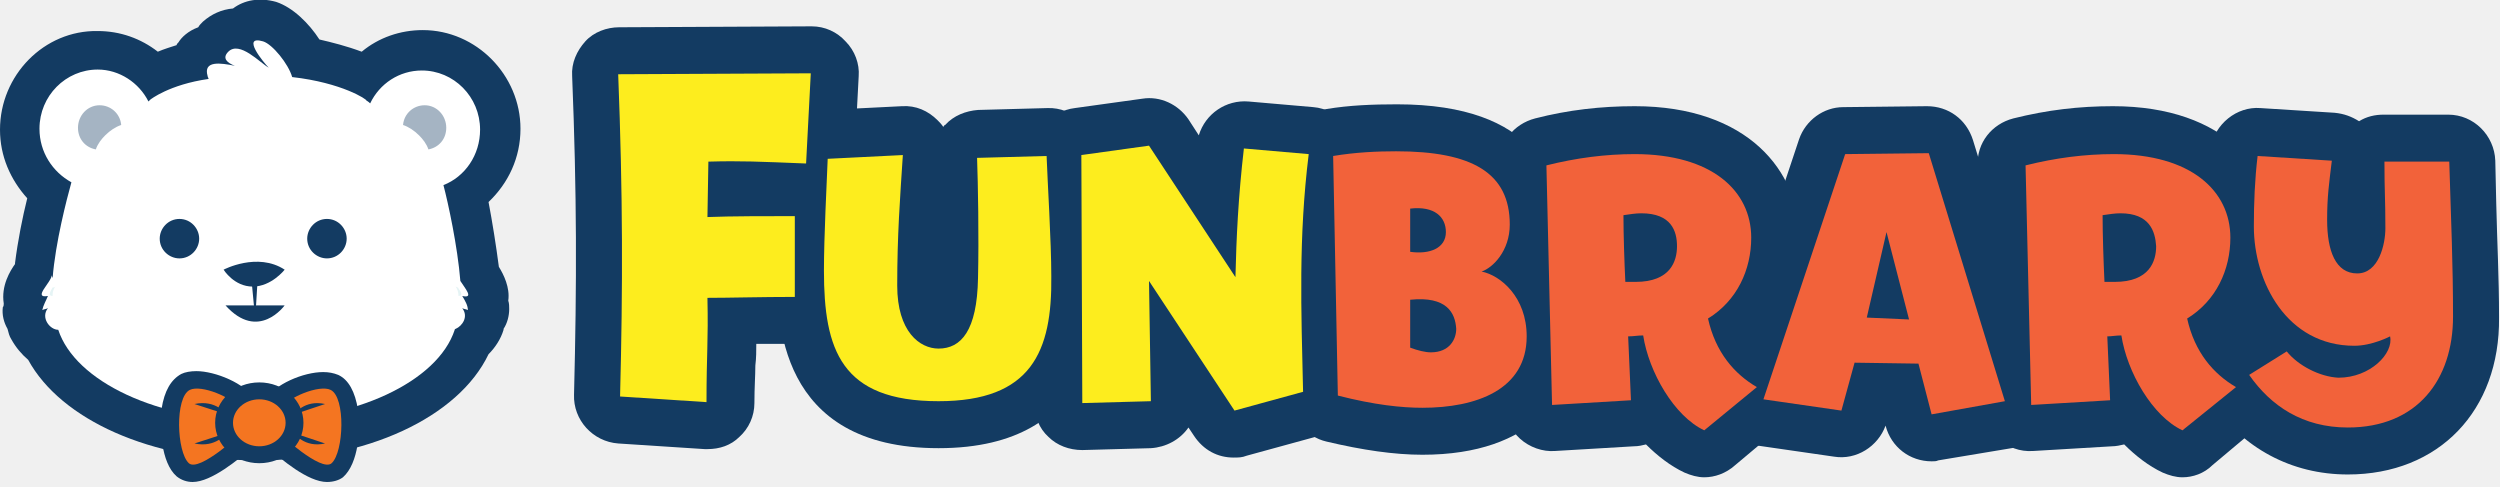
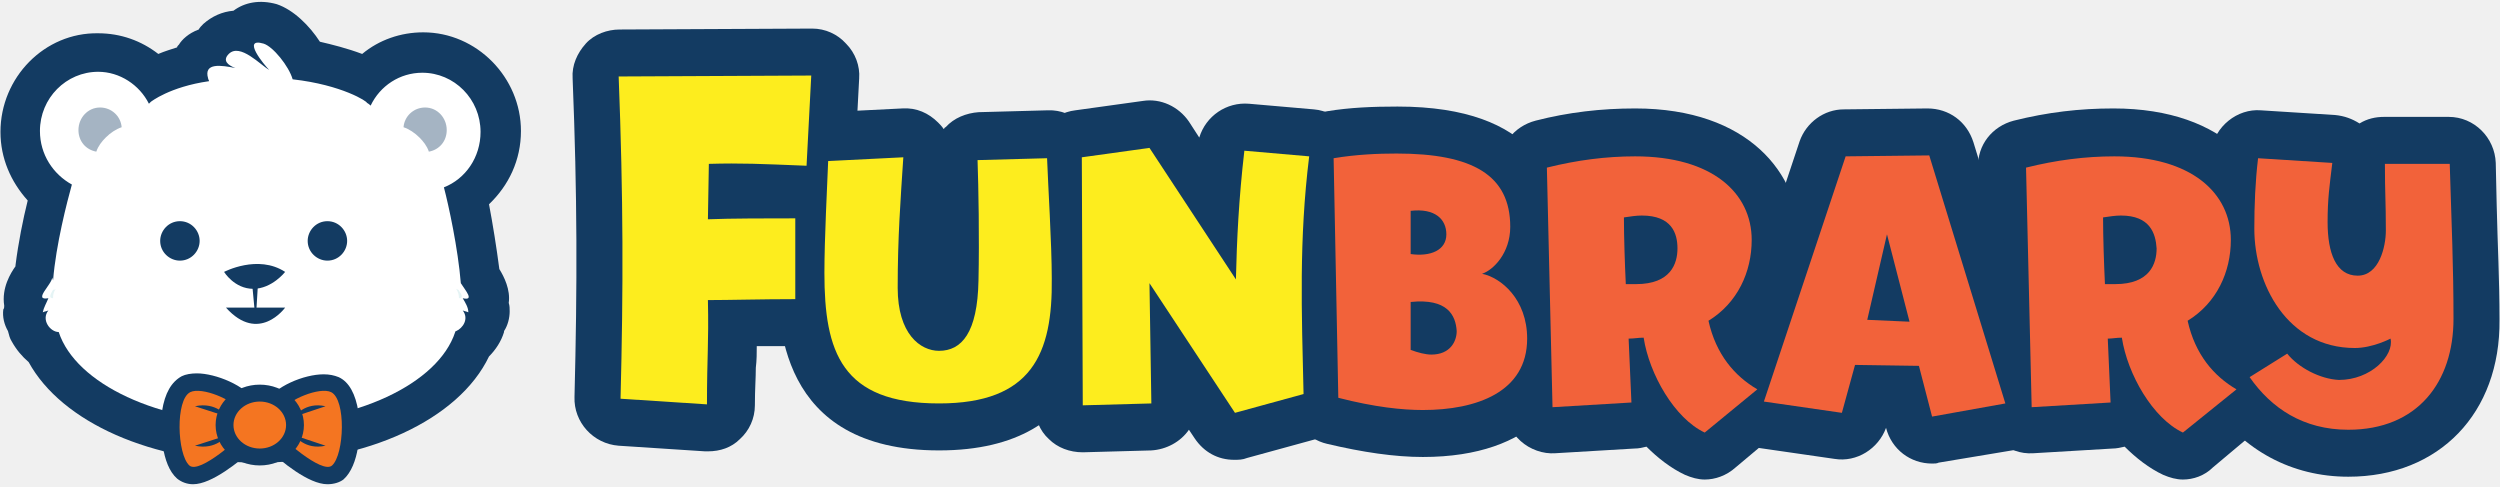
- <svg xmlns="http://www.w3.org/2000/svg" version="1.1" id="Layer_1" x="0px" y="0px" width="612px" height="119px" viewBox="0 336.5 612 119" enable-background="new 0 336.5 612 119" xml:space="preserve">
+ <svg xmlns="http://www.w3.org/2000/svg" version="1.1" id="Layer_1" x="0px" y="0px" width="612px" height="119px" viewBox="0 0 612 119" enable-background="new 0 0 612 119" xml:space="preserve">
  <g>
    <g>
      <g>
-         <path fill="#133B62" d="M173.182,446.442c-0.23,0-0.46,0-0.69,0l-21.159-1.38c-6.209-0.46-11.04-5.75-10.81-11.959     c0.69-27.369,0.69-49.218-0.46-77.966c-0.23-3.22,1.15-6.21,3.22-8.51c2.07-2.3,5.29-3.45,8.279-3.45l47.148-0.23l0,0     c3.22,0,6.209,1.38,8.279,3.68c2.3,2.3,3.45,5.52,3.22,8.51l-1.15,21.849c-0.23,2.99-1.61,5.75-3.68,7.82     c0.69,1.38,0.92,2.99,0.92,4.6v19.779c0,6.439-5.29,11.499-11.5,11.499c-3.45,0-6.669,0-9.659,0c0,1.61,0,3.45-0.23,5.29     c0,2.529-0.23,5.29-0.23,9.199c0,3.22-1.38,6.21-3.68,8.28C178.931,445.522,176.171,446.442,173.182,446.442z M163.982,396.305     c0,2.07,0,4.141,0,6.439c0.92-1.379,2.07-2.299,3.45-3.219c-0.69-0.461-1.38-0.92-2.07-1.61     C164.902,397.455,164.442,396.995,163.982,396.305z M163.522,366.406c0,1.15,0,2.53,0,3.68c0.92-1.38,2.07-2.76,3.45-3.68     H163.522z" />
-         <path fill="#133B62" d="M229.759,446.213c-39.558,0-39.558-31.738-39.558-43.698c0-5.749,0.46-13.569,0.69-20.009     c0.23-3.22,0.23-5.98,0.46-7.82c0.23-5.979,4.83-10.81,11.04-11.27l18.399-0.92c3.45-0.23,6.44,1.15,8.74,3.45     c0.46,0.46,0.92,0.92,1.38,1.61c0.23-0.23,0.23-0.46,0.46-0.46c2.07-2.3,5.06-3.45,8.05-3.68l17.019-0.46     c6.209-0.23,11.5,4.83,11.729,11.04l0.23,5.06c0.46,7.59,0.92,18.169,0.92,25.069     C269.087,414.475,269.087,446.213,229.759,446.213z" />
-         <path fill="#133B62" d="M301.976,448.513c-3.91,0-7.36-1.84-9.66-5.29l-1.38-2.07c-2.07,2.99-5.52,4.83-9.199,5.061l-16.789,0.46     c-3.22,0-6.21-1.15-8.28-3.22c-2.3-2.07-3.45-5.061-3.45-8.28l-0.23-60.717c0-5.75,4.37-10.81,10.119-11.5l16.56-2.3     c4.37-0.69,8.739,1.38,11.269,5.06l2.53,3.91c1.61-5.29,6.67-8.74,12.189-8.28l15.869,1.38c2.989,0.23,5.979,1.84,7.819,4.14     c2.07,2.3,2.99,5.52,2.53,8.74c-2.07,17.939-1.84,33.808-1.38,51.977v4.37c0.229,5.29-3.45,10.119-8.51,11.5l-16.789,4.6     C304.045,448.513,303.125,448.513,301.976,448.513z M301.976,415.854l5.06,7.82l0,0c0-2.99-0.23-5.75-0.23-8.74     c-0.46,0.23-1.149,0.461-1.609,0.69C304.275,415.854,303.125,415.854,301.976,415.854z M275.986,385.496v9.199     c0.46-0.23,1.15-0.46,1.84-0.69c1.15-0.46,2.3-0.46,3.45-0.46L275.986,385.496z" />
-         <path fill="#133B62" d="M348.203,447.822c-6.899,0-14.72-1.149-23.459-3.22c-5.06-1.149-8.739-5.75-8.739-11.039l-1.15-58.647     c0-5.75,4.14-10.81,9.89-11.729c5.52-0.92,11.27-1.15,17.249-1.15c34.269,0,39.558,18.399,39.558,29.438     c0,3.45-0.689,6.44-1.84,9.429c3.45,4.6,5.98,10.58,5.98,17.939C385.461,432.644,375.571,447.822,348.203,447.822z" />
-         <path fill="#133B62" d="M417.199,453.342c-1.609,0-3.22-0.46-4.829-1.149c-3.45-1.61-6.67-4.14-9.43-6.899     c-0.92,0.229-1.84,0.46-2.99,0.46l-19.319,1.149c-2.989,0.23-6.209-0.92-8.509-2.989c-2.3-2.07-3.681-5.061-3.681-8.28     l-1.38-58.647c-0.229-5.52,3.45-10.12,8.74-11.5c8.05-2.07,16.099-2.99,24.379-2.99c27.828,0,40.248,16.099,40.248,31.968     c0,8.74-2.99,17.02-8.28,22.999c1.15,1.38,2.3,2.53,3.91,3.22c3.22,1.84,5.52,5.29,5.75,8.97c0.46,3.68-1.15,7.59-4.141,9.89     l-12.879,10.81C422.489,452.422,419.729,453.342,417.199,453.342z" />
-         <path fill="#133B62" d="M534.264,453.342c-1.609,0-3.22-0.46-4.83-1.149c-3.449-1.61-6.669-4.14-9.429-6.899     c-0.92,0.229-2.07,0.46-2.99,0.46l-19.319,1.149c-3.22,0.23-6.209-0.92-8.51-2.989c-2.3-2.07-3.68-5.061-3.68-8.28l-1.38-58.647     c-0.229-5.52,3.45-10.12,8.74-11.5c8.279-2.07,16.099-2.99,24.378-2.99c27.829,0,40.019,16.099,40.019,31.968     c0,8.74-2.99,17.02-8.279,22.999c0.92,1.38,2.3,2.53,3.909,3.22c3.22,1.84,5.52,5.29,5.75,8.97s-1.15,7.59-4.14,9.89     l-12.88,10.81C539.554,452.422,536.794,453.342,534.264,453.342z" />
-         <path fill="#133B62" d="M574.742,452.652c-13.8,0-25.759-6.439-33.579-17.939c-1.84-2.529-2.3-5.75-1.84-8.739     c0.69-2.99,2.53-5.75,5.06-7.36l2.761-1.84c-4.601-7.359-7.13-16.099-7.13-24.838c0-5.06,0.229-11.959,1.149-19.089     c0.92-5.98,6.44-10.35,12.189-9.89l18.169,1.15c2.301,0.23,4.141,0.92,5.98,2.07c1.84-1.15,3.909-1.61,5.979-1.61h15.869     c6.21,0,11.27,5.06,11.499,11.27l0.23,10.35c0.229,10.119,0.689,17.939,0.689,28.059     C612,437.013,597.051,452.652,574.742,452.652z" />
-         <path fill="#133B62" d="M472.856,449.433c-5.289,0-9.89-3.45-11.27-8.74l0,0c-1.84,5.061-7.129,8.51-12.648,7.59l-19.09-2.76     c-3.449-0.46-6.439-2.53-8.279-5.29c-1.84-2.989-2.3-6.439-1.15-9.659l20.01-60.027c1.609-4.6,5.979-7.82,10.81-7.82l20.469-0.23     c5.289,0,9.659,3.22,11.27,8.28l18.629,60.717c0.92,3.22,0.46,6.67-1.15,9.43c-1.84,2.76-4.6,4.83-8.049,5.29l-17.939,2.989     C474.007,449.433,473.547,449.433,472.856,449.433z" />
+         <path fill="#133B62" d="M173.297,110.49c-0.23,0-0.46,0-0.69,0l-21.159-1.381c-6.209-0.46-11.04-5.75-10.81-11.959     c0.69-27.368,0.69-49.218-0.46-77.966c-0.23-3.22,1.15-6.21,3.22-8.51c2.07-2.3,5.29-3.45,8.279-3.45l47.148-0.229l0,0     c3.22,0,6.209,1.38,8.279,3.68c2.3,2.3,3.45,5.52,3.22,8.51l-1.15,21.85c-0.23,2.99-1.61,5.75-3.68,7.82     c0.69,1.379,0.92,2.989,0.92,4.6v19.779c0,6.438-5.29,11.498-11.5,11.498c-3.45,0-6.669,0-9.659,0c0,1.61,0,3.45-0.23,5.29     c0,2.529-0.23,5.29-0.23,9.199c0,3.22-1.38,6.21-3.68,8.28C179.046,109.57,176.286,110.49,173.297,110.49z M164.097,60.353     c0,2.07,0,4.141,0,6.439c0.92-1.379,2.07-2.299,3.45-3.219c-0.69-0.461-1.38-0.92-2.07-1.61     C165.017,61.503,164.557,61.043,164.097,60.353z M163.637,30.454c0,1.15,0,2.529,0,3.68c0.92-1.38,2.07-2.76,3.45-3.68H163.637z" />
+         <path fill="#133B62" d="M229.874,110.261c-39.558,0-39.558-31.738-39.558-43.697c0-5.75,0.46-13.57,0.69-20.01     c0.23-3.22,0.23-5.98,0.46-7.82c0.23-5.979,4.83-10.81,11.04-11.27l18.399-0.92c3.45-0.23,6.44,1.15,8.74,3.449     c0.46,0.461,0.92,0.921,1.38,1.611c0.23-0.23,0.23-0.461,0.46-0.461c2.07-2.3,5.06-3.449,8.05-3.68l17.019-0.46     c6.209-0.229,11.5,4.83,11.729,11.04l0.23,5.061c0.46,7.59,0.92,18.168,0.92,25.068     C269.202,78.522,269.202,110.261,229.874,110.261z" />
+         <path fill="#133B62" d="M302.091,112.561c-3.909,0-7.359-1.84-9.66-5.29l-1.38-2.069c-2.07,2.989-5.52,4.83-9.199,5.061     l-16.789,0.46c-3.22,0-6.21-1.149-8.28-3.22c-2.3-2.07-3.45-5.062-3.45-8.28l-0.23-60.717c0-5.75,4.37-10.811,10.119-11.5     l16.56-2.3c4.37-0.69,8.739,1.38,11.269,5.06l2.53,3.91c1.61-5.29,6.67-8.74,12.189-8.279l15.869,1.379     c2.988,0.23,5.979,1.84,7.818,4.141c2.07,2.3,2.99,5.52,2.53,8.74c-2.07,17.938-1.84,33.808-1.38,51.977v4.37     c0.229,5.29-3.45,10.119-8.51,11.5l-16.789,4.6C304.16,112.561,303.24,112.561,302.091,112.561z M302.091,79.901l5.061,7.82l0,0     c0-2.99-0.23-5.75-0.23-8.74c-0.46,0.23-1.148,0.461-1.608,0.69C304.391,79.901,303.24,79.901,302.091,79.901z M276.101,49.544     v9.199c0.46-0.23,1.15-0.461,1.84-0.69c1.15-0.46,2.3-0.46,3.45-0.46L276.101,49.544z" />
+         <path fill="#133B62" d="M348.318,111.87c-6.899,0-14.72-1.149-23.459-3.221c-5.061-1.148-8.739-5.75-8.739-11.039l-1.149-58.646     c0-5.75,4.14-10.811,9.89-11.729c5.52-0.92,11.27-1.15,17.249-1.15c34.269,0,39.558,18.398,39.558,29.438     c0,3.45-0.688,6.44-1.84,9.43c3.45,4.6,5.98,10.58,5.98,17.938C385.576,96.691,375.687,111.87,348.318,111.87z" />
+         <path fill="#133B62" d="M417.314,117.39c-1.609,0-3.221-0.46-4.829-1.148c-3.45-1.61-6.67-4.141-9.43-6.899     c-0.921,0.229-1.841,0.46-2.99,0.46l-19.319,1.149c-2.989,0.229-6.209-0.92-8.509-2.989c-2.3-2.07-3.681-5.062-3.681-8.28     l-1.381-58.647c-0.229-5.52,3.45-10.119,8.74-11.5c8.05-2.069,16.1-2.989,24.379-2.989c27.828,0,40.248,16.099,40.248,31.968     c0,8.74-2.99,17.02-8.279,22.999c1.149,1.38,2.3,2.53,3.909,3.22c3.221,1.841,5.521,5.29,5.75,8.971     c0.46,3.68-1.149,7.59-4.141,9.89l-12.879,10.81C422.604,116.47,419.844,117.39,417.314,117.39z" />
+         <path fill="#133B62" d="M534.379,117.39c-1.608,0-3.22-0.46-4.83-1.148c-3.448-1.61-6.669-4.141-9.429-6.899     c-0.92,0.229-2.07,0.46-2.99,0.46l-19.318,1.149c-3.221,0.229-6.209-0.92-8.511-2.989c-2.3-2.07-3.68-5.062-3.68-8.28     l-1.38-58.647c-0.229-5.52,3.45-10.119,8.74-11.5c8.278-2.069,16.099-2.989,24.378-2.989c27.829,0,40.019,16.099,40.019,31.968     c0,8.74-2.989,17.02-8.278,22.999c0.92,1.38,2.3,2.53,3.908,3.22c3.221,1.841,5.521,5.29,5.75,8.971     c0.23,3.68-1.149,7.59-4.14,9.89l-12.88,10.81C539.669,116.47,536.909,117.39,534.379,117.39z" />
+         <path fill="#133B62" d="M574.857,116.7c-13.8,0-25.759-6.439-33.579-17.939c-1.84-2.529-2.3-5.75-1.84-8.739     c0.689-2.989,2.53-5.749,5.06-7.359l2.761-1.841c-4.601-7.358-7.13-16.099-7.13-24.838c0-5.06,0.229-11.959,1.149-19.088     c0.92-5.98,6.439-10.351,12.188-9.891l18.17,1.15c2.301,0.229,4.141,0.92,5.979,2.069c1.84-1.149,3.909-1.61,5.979-1.61h15.868     c6.21,0,11.271,5.061,11.499,11.271l0.23,10.351c0.229,10.119,0.688,17.938,0.688,28.059     C612.115,101.061,597.166,116.7,574.857,116.7z" />
+         <path fill="#133B62" d="M472.972,113.48c-5.289,0-9.891-3.449-11.271-8.739l0,0c-1.84,5.061-7.129,8.51-12.648,7.59l-19.09-2.76     c-3.448-0.46-6.438-2.53-8.278-5.29c-1.841-2.989-2.301-6.439-1.15-9.659l20.01-60.027c1.609-4.6,5.979-7.82,10.811-7.82     l20.469-0.229c5.289,0,9.659,3.22,11.27,8.28l18.63,60.717c0.92,3.22,0.46,6.67-1.15,9.43c-1.84,2.76-4.6,4.83-8.049,5.29     l-17.939,2.989C474.122,113.48,473.662,113.48,472.972,113.48z" />
      </g>
      <g>
-         <path fill="#FDED1E" d="M197.33,376.526c-11.499-0.46-15.869-0.69-23.918-0.46l-0.23,13.569c5.52-0.23,14.949-0.23,21.389-0.23     v19.779c-8.279,0-16.099,0.229-21.389,0.229c0.23,10.81-0.23,13.569-0.23,25.529l-21.159-1.38     c0.69-26.909,0.69-49.218-0.46-78.887l47.148-0.229L197.33,376.526z" />
-         <path fill="#FDED1E" d="M229.759,434.713c-23.919,0-28.059-12.649-28.059-31.969c0-8.279,0.69-21.389,0.92-27.368l18.399-0.92     c-0.69,10.58-1.38,19.549-1.38,31.968c0,11.27,5.52,15.41,10.12,15.41c5.52,0,9.43-4.37,9.66-17.25     c0.23-10.349,0-22.769-0.23-29.438l17.019-0.46c0.23,6.44,1.15,20.929,1.15,29.439     C257.587,422.523,252.528,434.713,229.759,434.713z" />
-         <path fill="#FDED1E" d="M318.994,432.413l-16.789,4.6l-20.929-31.738l0.46,29.438l-16.79,0.46l-0.23-60.717l16.56-2.3     l21.159,32.198c0.229-9.659,0.689-19.549,2.069-31.508l15.869,1.38C317.845,394.695,318.534,412.174,318.994,432.413z" />
-         <path fill="#F2623A" d="M348.203,436.323c-5.06,0-11.729-0.69-20.699-2.99l-1.15-58.647c5.521-0.92,10.81-1.15,15.41-1.15     c18.629,0,27.828,5.29,27.828,17.939c0,6.44-4.14,10.58-6.899,11.5c4.6,0.92,11.039,6.21,11.039,15.869     C373.731,431.953,361.312,436.323,348.203,436.323z M345.213,387.565v10.579c4.83,0.69,8.74-0.92,8.74-4.83     C353.953,389.635,351.192,386.875,345.213,387.565z M345.213,409.875v11.729c1.84,0.69,3.68,1.15,5.06,1.15     c4.601,0,6.21-3.221,6.21-5.75C356.253,413.094,354.183,408.954,345.213,409.875z" />
-         <path fill="#F2623A" d="M417.199,441.843c-7.359-3.45-13.569-14.26-14.949-23.229c-1.38,0-2.3,0.23-3.68,0.23l0.69,15.64     l-19.319,1.149l-1.38-58.647c7.359-1.84,14.489-2.76,21.619-2.76c18.858,0,28.519,8.97,28.519,20.469     c0,7.82-3.45,15.41-10.58,19.78c1.84,8.279,6.44,13.568,11.96,16.789L417.199,441.843z M401.79,388.715     c-1.38,0-2.76,0.23-4.369,0.46c0,4.83,0.229,11.5,0.46,16.329c0.92,0,1.84,0,2.529,0c8.51,0,10.12-5.059,10.12-8.738     C410.53,393.085,409.15,388.715,401.79,388.715z" />
-         <path fill="#F2623A" d="M534.264,441.843c-7.359-3.45-13.569-14.26-14.949-23.229c-1.38,0-2.3,0.23-3.45,0.23l0.69,15.64     l-19.319,1.149l-1.38-58.647c7.359-1.84,14.489-2.76,21.619-2.76c18.859,0,28.519,8.97,28.519,20.469     c0,7.82-3.45,15.41-10.579,19.78c1.84,8.279,6.439,13.568,11.959,16.789L534.264,441.843z M519.085,388.715     c-1.38,0-2.761,0.23-4.37,0.46c0,4.83,0.229,11.5,0.46,16.329c0.92,0,1.84,0,2.53,0c8.509,0,10.119-5.059,10.119-8.738     C527.594,393.085,526.214,388.715,519.085,388.715z" />
-         <path fill="#F2623A" d="M599.581,376.066c0.46,15.179,0.92,24.838,0.92,37.948c0,15.41-8.74,27.139-25.759,27.139     c-11.04,0-18.859-5.289-24.149-12.879l9.2-5.75c2.76,3.45,8.049,6.21,12.649,6.439c7.819,0,13.569-5.979,12.649-10.119     c0,0-4.37,2.3-8.74,2.3c-16.559,0-24.608-15.64-24.608-29.208c0-5.75,0.229-11.5,0.92-17.249l18.169,1.15     c-0.69,5.75-1.15,8.74-1.15,14.489c0,7.59,2.07,13.109,7.36,13.109c5.289,0,6.899-7.13,6.899-11.04     c0-7.589-0.23-8.739-0.23-16.329H599.581L599.581,376.066z" />
-         <path fill="#F2623A" d="M472.856,437.933l-3.22-12.419l-15.639-0.23l-3.22,11.729l-19.09-2.76l20.01-60.027l20.469-0.23     l18.629,60.717L472.856,437.933z M461.817,393.315l-4.83,20.929l10.35,0.46L461.817,393.315z" />
+         <path fill="#FDED1E" d="M197.445,40.573c-11.499-0.459-15.869-0.689-23.918-0.459l-0.23,13.568     c5.52-0.23,14.949-0.23,21.389-0.23v19.779c-8.279,0-16.099,0.229-21.389,0.229c0.23,10.81-0.23,13.569-0.23,25.529     l-21.159-1.381c0.69-26.909,0.69-49.218-0.46-78.887l47.148-0.229L197.445,40.573z" />
+         <path fill="#FDED1E" d="M229.874,98.761c-23.919,0-28.059-12.648-28.059-31.969c0-8.279,0.69-21.389,0.92-27.368l18.399-0.92     c-0.69,10.58-1.38,19.549-1.38,31.968c0,11.27,5.52,15.41,10.12,15.41c5.52,0,9.43-4.37,9.66-17.25     c0.23-10.35,0-22.77-0.23-29.438l17.019-0.461c0.23,6.44,1.15,20.93,1.15,29.439C257.702,86.571,252.643,98.761,229.874,98.761z" />
+         <path fill="#FDED1E" d="M319.109,96.461l-16.789,4.6l-20.929-31.737l0.46,29.438l-16.79,0.46l-0.23-60.717l16.56-2.3     l21.159,32.197c0.229-9.658,0.689-19.549,2.069-31.508l15.869,1.381C317.96,58.743,318.649,76.222,319.109,96.461z" />
+         <path fill="#F2623A" d="M348.318,100.371c-5.061,0-11.729-0.69-20.699-2.99l-1.15-58.647c5.521-0.92,10.811-1.149,15.41-1.149     c18.629,0,27.828,5.29,27.828,17.938c0,6.44-4.14,10.58-6.898,11.5c4.6,0.92,11.039,6.211,11.039,15.869     C373.847,96.001,361.428,100.371,348.318,100.371z M345.328,51.612v10.58c4.83,0.689,8.74-0.92,8.74-4.83     C354.068,53.683,351.308,50.923,345.328,51.612z M345.328,73.923v11.729c1.84,0.69,3.68,1.15,5.061,1.15     c4.601,0,6.21-3.221,6.21-5.75C356.368,77.142,354.298,73.002,345.328,73.923z" />
+         <path fill="#F2623A" d="M417.314,105.891c-7.359-3.45-13.569-14.26-14.949-23.229c-1.38,0-2.3,0.23-3.68,0.23l0.689,15.641     l-19.318,1.148l-1.381-58.646c7.359-1.84,14.489-2.76,21.619-2.76c18.858,0,28.52,8.969,28.52,20.469     c0,7.82-3.45,15.41-10.58,19.779c1.84,8.279,6.439,13.568,11.96,16.789L417.314,105.891z M401.905,52.763     c-1.38,0-2.76,0.23-4.369,0.46c0,4.83,0.229,11.5,0.46,16.329c0.92,0,1.84,0,2.529,0c8.51,0,10.12-5.059,10.12-8.738     C410.646,57.133,409.266,52.763,401.905,52.763z" />
+         <path fill="#F2623A" d="M534.379,105.891c-7.358-3.45-13.568-14.26-14.948-23.229c-1.381,0-2.301,0.23-3.45,0.23l0.689,15.641     l-19.318,1.148l-1.38-58.646c7.358-1.84,14.488-2.76,21.618-2.76c18.859,0,28.52,8.969,28.52,20.469     c0,7.82-3.45,15.41-10.579,19.779c1.84,8.279,6.438,13.568,11.959,16.789L534.379,105.891z M519.2,52.763     c-1.38,0-2.761,0.23-4.37,0.46c0,4.83,0.229,11.5,0.46,16.329c0.92,0,1.84,0,2.53,0c8.509,0,10.119-5.059,10.119-8.738     C527.709,57.133,526.329,52.763,519.2,52.763z" />
+         <path fill="#F2623A" d="M599.696,40.114c0.46,15.179,0.92,24.838,0.92,37.947c0,15.41-8.74,27.14-25.759,27.14     c-11.04,0-18.859-5.289-24.149-12.879l9.2-5.75c2.76,3.449,8.049,6.21,12.649,6.438c7.818,0,13.568-5.979,12.648-10.119     c0,0-4.37,2.3-8.74,2.3c-16.559,0-24.607-15.64-24.607-29.208c0-5.75,0.229-11.5,0.92-17.248l18.169,1.149     c-0.69,5.75-1.15,8.74-1.15,14.489c0,7.59,2.07,13.109,7.36,13.109c5.289,0,6.899-7.131,6.899-11.041     c0-7.588-0.23-8.738-0.23-16.328H599.696L599.696,40.114z" />
+         <path fill="#F2623A" d="M472.972,101.98l-3.221-12.419l-15.639-0.229l-3.22,11.729l-19.091-2.76l20.011-60.026l20.469-0.23     l18.629,60.717L472.972,101.98z M461.933,57.362l-4.83,20.93l10.35,0.46L461.933,57.362z" />
      </g>
    </g>
    <g>
-       <path fill="#133B62" d="M122.124,401.824c-0.69-5.289-1.61-11.039-2.53-15.869c4.83-4.6,7.819-10.81,7.819-17.939    c0-13.109-10.809-24.149-23.918-24.149c-5.52,0-10.81,1.84-14.949,5.29c-3.68-1.38-7.36-2.3-10.35-2.99    c-2.53-3.91-6.44-7.82-10.58-9.2c-4.14-1.15-7.82-0.46-10.58,1.61c-2.76,0.23-5.29,1.38-7.359,3.22    c-0.46,0.46-0.92,0.92-1.15,1.38c-2.53,0.92-4.14,2.53-4.83,3.68c-0.23,0.23-0.46,0.46-0.46,0.69c-1.38,0.46-2.99,0.92-4.6,1.61    c-4.14-3.22-9.2-5.06-14.719-5.06C10.81,343.868,0,354.907,0,368.246c0,6.44,2.53,12.189,6.669,16.79    c-1.15,4.6-2.3,10.349-2.99,15.869v0.23c-1.15,1.609-3.45,5.289-2.76,9.66c0,0.229,0,0.689-0.23,0.92    c-0.23,1.84,0.23,3.68,1.15,5.289c0.23,0.92,0.46,1.84,0.92,2.529c1.15,2.07,2.53,3.681,4.14,5.061    c8.049,14.719,30.128,24.608,56.117,24.608c26.679,0,49.217-10.579,56.577-25.988c1.61-1.61,2.99-3.681,3.68-5.979c0,0,0,0,0-0.23    c0.92-1.38,1.38-3.22,1.38-4.83c0-0.689,0-1.379-0.23-2.069C124.884,406.885,123.274,403.664,122.124,401.824z M99.585,367.096    l4.37,0.46l0.69,4.14c-2.53,0.46-5.06-1.61-5.06-4.14C99.585,367.557,99.585,367.326,99.585,367.096z M103.495,407.574    c0,0.23,0,0.689,0.23,0.92c0,0.46,0,1.15,0,1.61c0,0.229,0,0.46,0,0.69C103.495,409.875,103.265,408.725,103.495,407.574z     M81.876,366.176c-0.46-0.46-0.69-1.15-0.92-2.07C81.186,365.026,81.646,365.716,81.876,366.176z M45.768,364.566    c-0.23,0.92-0.69,1.61-1.15,2.07C45.078,366.176,45.538,365.256,45.768,364.566z M43.238,368.246c0.92-0.46,4.14-2.07,9.89-3.22    c2.07-0.46,3.91-1.38,5.52-2.99c0.92,0,2.07-0.23,2.99-0.69c1.38,0.69,2.76,1.15,4.37,1.15c1.38,1.15,2.99,1.84,5.06,2.07    c7.59,0.92,11.959,2.99,13.109,3.68l0.46,0.46c1.61,1.38,3.68,2.3,5.75,2.53c0.92,2.07,2.76,3.91,5.06,4.83    c0.23,0,0.46,0.23,0.69,0.46s0.23,0.23,0.46,0.46c0.69,1.38,1.61,2.53,2.76,3.45c-0.23,0.92,0,1.84,0,2.99    c-3.91-6.44-10.809-10.81-18.859-10.81c-7.36,0-14.029,3.68-17.939,9.199c-4.14-5.75-10.58-9.199-18.169-9.199    c-2.76,0-5.29,0.46-7.819,1.61c0.92-0.92,1.84-2.07,2.3-3.45c1.61-0.23,2.99-0.92,4.14-2.07L43.238,368.246z M21.619,410.564    L21.619,410.564c0-0.46,0-0.92,0-1.38c0-0.23,0.23-0.46,0.23-0.69C21.849,409.414,21.849,410.104,21.619,410.564z M46.688,397.225    c-0.46,0-1.15,0.23-1.61,0.461c-0.46,0.229-0.69,0.229-0.92,0.229c-1.61,0-2.76-1.38-2.76-2.76c0-1.61,1.38-2.76,2.76-2.76    s2.53,1.15,2.76,2.53c0,0.69,0.23,1.15,0.46,1.841C47.147,396.535,46.917,396.995,46.688,397.225z M77.046,395.846    c0.23-0.461,0.23-0.921,0.46-1.381c0.23-1.38,1.38-2.53,2.76-2.53c1.61,0,2.76,1.38,2.76,2.76c0,1.61-1.38,2.76-2.76,2.76    c0,0-0.23,0-0.92-0.23c-0.46-0.229-0.69-0.229-1.15-0.229C77.736,396.766,77.276,396.305,77.046,395.846z M28.749,367.096    L28.749,367.096c0,0.23,0,0.23,0,0.46c0,2.53-2.53,4.6-5.06,4.14l0.69-4.14L28.749,367.096z M23.689,414.244    c-0.23-0.92-0.92-1.84-1.38-2.76c0-0.23,0.23-0.689,0.23-0.92c0.92-2.07,0.92-4.141,0.23-6.21c0-0.69,0.23-1.38,0.23-2.069    c2.53,6.899,8.279,12.419,15.409,14.259c0.69,2.53,2.07,4.83,3.91,6.67c2.07,2.3,4.37,4.14,6.44,5.52    C35.188,425.974,25.529,419.994,23.689,414.244z M75.896,428.733c4.37-2.76,7.129-6.21,7.819-7.13    c1.15-1.609,2.07-3.449,2.76-5.289c8.05-2.53,14.259-9.43,15.64-17.939c0.23,1.609,0.46,3.22,0.69,4.6c-0.92,2.3-1.15,5.06,0,7.59    c0,0.689,0.23,1.38,0.46,1.84c-0.46,0.689-0.69,1.15-0.92,1.84C100.275,419.994,90.386,426.203,75.896,428.733z" />
+       <path fill="#133B62" d="M122.239,65.872c-0.69-5.289-1.61-11.039-2.53-15.869c4.83-4.6,7.819-10.811,7.819-17.939    c0-13.108-10.809-24.148-23.918-24.148c-5.52,0-10.81,1.84-14.949,5.29c-3.68-1.38-7.36-2.3-10.35-2.99    c-2.53-3.91-6.44-7.819-10.58-9.2c-4.14-1.15-7.82-0.46-10.58,1.61c-2.76,0.229-5.29,1.38-7.359,3.22    c-0.46,0.46-0.92,0.92-1.15,1.381c-2.53,0.92-4.14,2.529-4.83,3.68c-0.23,0.229-0.46,0.459-0.46,0.689    c-1.38,0.46-2.99,0.92-4.6,1.61c-4.14-3.22-9.2-5.06-14.719-5.06C10.925,7.916,0.115,18.955,0.115,32.294    c0,6.439,2.53,12.189,6.669,16.79c-1.15,4.601-2.3,10.349-2.99,15.868v0.23c-1.15,1.609-3.45,5.289-2.76,9.66    c0,0.229,0,0.689-0.23,0.92c-0.23,1.84,0.23,3.68,1.15,5.289c0.23,0.92,0.46,1.84,0.92,2.529c1.15,2.07,2.53,3.681,4.14,5.061    c8.049,14.72,30.128,24.608,56.117,24.608c26.679,0,49.217-10.579,56.577-25.988c1.61-1.609,2.99-3.681,3.68-5.979    c0,0,0,0,0-0.229c0.92-1.38,1.38-3.22,1.38-4.83c0-0.688,0-1.379-0.23-2.069C124.999,70.933,123.389,67.712,122.239,65.872z     M99.7,31.144l4.37,0.461l0.69,4.139c-2.53,0.461-5.06-1.609-5.06-4.139C99.7,31.604,99.7,31.374,99.7,31.144z M103.61,71.622    c0,0.23,0,0.689,0.23,0.92c0,0.46,0,1.15,0,1.609c0,0.229,0,0.461,0,0.69C103.61,73.923,103.38,72.772,103.61,71.622z     M81.991,30.224c-0.46-0.46-0.69-1.15-0.92-2.07C81.301,29.073,81.761,29.764,81.991,30.224z M45.883,28.614    c-0.23,0.92-0.69,1.609-1.15,2.07C45.193,30.224,45.653,29.304,45.883,28.614z M43.353,32.294c0.92-0.46,4.14-2.07,9.89-3.221    c2.07-0.459,3.91-1.379,5.52-2.989c0.92,0,2.07-0.229,2.99-0.69c1.38,0.69,2.76,1.15,4.37,1.15c1.38,1.15,2.99,1.84,5.06,2.07    c7.59,0.92,11.959,2.99,13.109,3.68l0.46,0.46c1.61,1.38,3.68,2.3,5.75,2.53c0.92,2.07,2.76,3.91,5.06,4.83    c0.23,0,0.46,0.229,0.69,0.459c0.23,0.23,0.23,0.23,0.46,0.461c0.69,1.38,1.61,2.529,2.76,3.449c-0.23,0.92,0,1.84,0,2.99    c-3.91-6.439-10.809-10.81-18.859-10.81c-7.36,0-14.029,3.68-17.939,9.198c-4.14-5.75-10.58-9.198-18.169-9.198    c-2.76,0-5.29,0.46-7.819,1.61c0.92-0.92,1.84-2.07,2.3-3.451c1.61-0.229,2.99-0.92,4.14-2.069L43.353,32.294z M21.734,74.612    L21.734,74.612c0-0.461,0-0.92,0-1.381c0-0.229,0.23-0.459,0.23-0.689C21.964,73.462,21.964,74.151,21.734,74.612z M46.803,61.272    c-0.46,0-1.15,0.23-1.61,0.461c-0.46,0.229-0.69,0.229-0.92,0.229c-1.61,0-2.76-1.38-2.76-2.761c0-1.609,1.38-2.76,2.76-2.76    c1.38,0,2.53,1.15,2.76,2.53c0,0.69,0.23,1.15,0.46,1.841C47.262,60.583,47.032,61.043,46.803,61.272z M77.161,59.894    c0.23-0.461,0.23-0.921,0.46-1.381c0.23-1.38,1.38-2.529,2.76-2.529c1.61,0,2.76,1.379,2.76,2.76c0,1.609-1.38,2.76-2.76,2.76    c0,0-0.23,0-0.92-0.23c-0.46-0.229-0.69-0.229-1.15-0.229C77.851,60.813,77.391,60.353,77.161,59.894z M28.864,31.144    L28.864,31.144c0,0.23,0,0.23,0,0.461c0,2.529-2.53,4.6-5.06,4.139l0.69-4.139L28.864,31.144z M23.804,78.292    c-0.23-0.92-0.92-1.84-1.38-2.76c0-0.23,0.23-0.689,0.23-0.92c0.92-2.07,0.92-4.142,0.23-6.211c0-0.689,0.23-1.379,0.23-2.068    c2.53,6.898,8.279,12.419,15.409,14.259c0.69,2.53,2.07,4.83,3.91,6.67c2.07,2.3,4.37,4.14,6.44,5.521    C35.303,90.021,25.644,84.042,23.804,78.292z M76.011,92.781c4.37-2.761,7.129-6.21,7.819-7.131c1.15-1.608,2.07-3.448,2.76-5.288    c8.05-2.53,14.259-9.431,15.64-17.939c0.23,1.609,0.46,3.221,0.69,4.6c-0.92,2.301-1.15,5.061,0,7.59    c0,0.689,0.23,1.381,0.46,1.84c-0.46,0.689-0.69,1.15-0.92,1.841C100.39,84.042,90.501,90.251,76.011,92.781z" />
      <g>
        <g>
-           <path fill="#133B62" d="M76.126,415.854c1.61-2.299,2.07-5.52,0.69-8.049c-0.23-0.23-0.46-0.461-0.69-0.92c0,0,0-0.23,0.23-0.23      c1.15,0.46,2.53,0.689,3.91,0.689c6.899,0,12.649-5.52,12.649-12.649c0-6.899-5.52-12.649-12.649-12.649      c-6.44,0-11.5,4.83-12.419,10.809c-1.61-0.46-3.22-0.69-4.83-0.69c-2.53,0-4.6,0.46-6.44,0.92      c-0.69-6.209-5.979-11.27-12.419-11.27c-6.899,0-12.649,5.52-12.649,12.649c0,6.9,5.52,12.649,12.649,12.649      c1.61,0,2.99-0.229,4.37-0.69c0.23,0.23,0.23,0.461,0.46,0.69c-0.23,0.229-0.46,0.69-0.69,0.92c-1.15,2.761-0.69,6.21,1.38,8.28      c4.83,5.289,9.889,6.439,13.109,6.439C70.606,422.983,75.437,416.773,76.126,415.854z M80.036,391.935      c1.61,0,2.99,1.38,2.99,2.99c0,1.61-1.38,2.99-2.99,2.99s-2.99-1.38-2.99-2.99C77.046,393.315,78.426,391.935,80.036,391.935z       M44.158,397.915c-1.61,0-2.99-1.38-2.99-2.99c0-1.61,1.38-2.99,2.99-2.99s2.99,1.38,2.99,2.99      C46.917,396.535,45.768,397.915,44.158,397.915z" />
+           <path fill="#133B62" d="M76.241,79.901c1.61-2.299,2.07-5.52,0.69-8.049c-0.23-0.229-0.46-0.461-0.69-0.92c0,0,0-0.23,0.23-0.23      c1.15,0.461,2.53,0.689,3.91,0.689c6.899,0,12.649-5.52,12.649-12.648c0-6.899-5.52-12.649-12.649-12.649      c-6.44,0-11.5,4.83-12.419,10.81c-1.61-0.461-3.22-0.69-4.83-0.69c-2.53,0-4.6,0.46-6.44,0.92      c-0.69-6.209-5.979-11.271-12.419-11.271c-6.899,0-12.649,5.521-12.649,12.649c0,6.899,5.52,12.649,12.649,12.649      c1.61,0,2.99-0.229,4.37-0.69c0.23,0.229,0.23,0.461,0.46,0.69c-0.23,0.229-0.46,0.689-0.69,0.92      c-1.15,2.761-0.69,6.21,1.38,8.279c4.83,5.289,9.889,6.439,13.109,6.439C70.721,87.031,75.552,80.821,76.241,79.901z       M80.151,55.983c1.61,0,2.99,1.379,2.99,2.989s-1.38,2.99-2.99,2.99c-1.61,0-2.99-1.38-2.99-2.99S78.541,55.983,80.151,55.983z       M44.273,61.963c-1.61,0-2.99-1.38-2.99-2.99s1.38-2.989,2.99-2.989c1.61,0,2.99,1.379,2.99,2.989      C47.032,60.583,45.883,61.963,44.273,61.963z" />
        </g>
        <g>
          <g>
-             <path fill="#FFFFFF" d="M112.694,405.274c-0.69-8.509-2.99-19.089-4.14-23.459c5.29-2.07,8.97-7.359,8.97-13.569       c0-8.049-6.44-14.489-14.259-14.489c-5.52,0-10.35,3.22-12.649,8.05c-0.46-0.46-0.92-0.69-0.92-0.69       c0.23-0.23-5.98-4.37-18.169-5.75c-0.92-3.22-4.83-8.05-7.129-8.74c-5.52-1.61,0.23,5.29,1.38,6.439       c-2.07-1.15-7.13-6.669-9.89-3.91c-1.61,1.61-0.23,2.76,1.61,3.45c-3.45-0.69-7.819-1.38-6.669,2.53       c0,0.23,0.23,0.46,0.23,0.69c-9.66,1.38-14.259,5.06-14.259,5.06s-0.23,0.23-0.46,0.46c-2.3-4.6-7.13-7.82-12.419-7.82       c-7.82,0-14.259,6.44-14.259,14.49c0,5.75,3.22,10.579,7.819,13.109c-1.15,4.14-3.91,14.72-4.6,23.458l-0.23-0.689       c0,1.609-4.83,5.75-0.92,5.06c-0.46,1.15-1.15,2.3-1.38,3.45c0.46-0.23,0.92-0.23,1.38-0.46c-1.84,2.3,0.46,5.29,2.53,5.29       c4.14,12.649,24.379,22.309,48.528,22.309c24.148,0,44.388-9.659,48.527-22.309c0,0,0-0.23,0.23-0.23       c1.61-0.689,3.22-2.99,1.61-5.06c0.46,0.229,0.92,0.229,1.38,0.46c0-1.15-0.69-2.3-1.38-3.45       C116.145,409.645,113.844,407.114,112.694,405.274z" />
-             <path opacity="0.38" fill="#133B62" enable-background="new    " d="M25.759,369.626c1.15-1.15,2.53-2.07,3.91-2.53       c-0.23-2.76-2.53-4.83-5.29-4.83c-2.99,0-5.29,2.53-5.29,5.52c0,2.76,1.84,4.83,4.37,5.29       C23.919,371.696,24.839,370.546,25.759,369.626z" />
-             <path opacity="0.38" fill="#133B62" enable-background="new    " d="M102.575,369.626c-1.15-1.15-2.53-2.07-3.91-2.53       c0.23-2.76,2.53-4.83,5.29-4.83c2.99,0,5.29,2.53,5.29,5.52c0,2.76-1.84,4.83-4.37,5.29       C104.415,371.696,103.495,370.546,102.575,369.626z" />
+             <path fill="#FFFFFF" d="M112.809,69.321c-0.69-8.508-2.99-19.088-4.14-23.459c5.29-2.069,8.97-7.358,8.97-13.568       c0-8.049-6.44-14.489-14.259-14.489c-5.52,0-10.35,3.22-12.649,8.05c-0.46-0.459-0.92-0.689-0.92-0.689       c0.23-0.23-5.98-4.37-18.169-5.75c-0.92-3.221-4.83-8.051-7.129-8.74c-5.52-1.609,0.23,5.29,1.38,6.439       c-2.07-1.15-7.13-6.67-9.89-3.91c-1.61,1.609-0.23,2.76,1.61,3.449c-3.45-0.689-7.819-1.379-6.669,2.53       c0,0.23,0.23,0.46,0.23,0.69c-9.66,1.38-14.259,5.06-14.259,5.06s-0.23,0.23-0.46,0.46c-2.3-4.6-7.13-7.82-12.419-7.82       c-7.82,0-14.259,6.44-14.259,14.49c0,5.75,3.22,10.579,7.819,13.109c-1.15,4.141-3.91,14.72-4.6,23.458l-0.23-0.688       c0,1.608-4.83,5.75-0.92,5.06c-0.46,1.149-1.15,2.3-1.38,3.45c0.46-0.23,0.92-0.23,1.38-0.461       c-1.84,2.301,0.46,5.291,2.53,5.291c4.14,12.648,24.379,22.309,48.528,22.309c24.148,0,44.388-9.659,48.527-22.309       c0,0,0-0.23,0.23-0.23c1.61-0.689,3.22-2.99,1.61-5.061c0.46,0.229,0.92,0.229,1.38,0.461c0-1.15-0.69-2.301-1.38-3.45       C116.26,73.692,113.959,71.162,112.809,69.321z" />
+             <path opacity="0.38" fill="#133B62" enable-background="new    " d="M25.874,33.674c1.15-1.149,2.53-2.069,3.91-2.53       c-0.23-2.76-2.53-4.83-5.29-4.83c-2.99,0-5.29,2.53-5.29,5.521c0,2.76,1.84,4.83,4.37,5.29       C24.034,35.743,24.954,34.594,25.874,33.674z" />
+             <path opacity="0.38" fill="#133B62" enable-background="new    " d="M102.69,33.674c-1.15-1.149-2.53-2.069-3.91-2.53       c0.23-2.76,2.53-4.83,5.29-4.83c2.99,0,5.29,2.53,5.29,5.521c0,2.76-1.84,4.83-4.37,5.29       C104.53,35.743,103.61,34.594,102.69,33.674z" />
          </g>
          <g>
-             <path fill="#E5F4F5" d="M12.879,408.954c0-0.689,0-1.38,0.69-2.3c-0.23,0.23-0.46,0.23-0.69,0.23       C12.189,408.034,11.729,408.954,12.879,408.954z" />
-             <path fill="#E5F4F5" d="M111.544,406.654c0.46,0.689,0.69,1.38,0.69,2.3c1.15,0,0.69-0.92,0-1.84       C112.234,406.885,112.004,406.885,111.544,406.654z" />
+             <path fill="#E5F4F5" d="M12.994,73.002c0-0.688,0-1.38,0.69-2.3c-0.23,0.229-0.46,0.229-0.69,0.229       C12.304,72.082,11.844,73.002,12.994,73.002z" />
+             <path fill="#E5F4F5" d="M111.659,70.702c0.46,0.688,0.69,1.38,0.69,2.3c1.15,0,0.69-0.92,0-1.841       C112.349,70.933,112.119,70.933,111.659,70.702z" />
          </g>
-           <path fill="#133B62" d="M54.737,402.515c0,0,8.28-4.37,14.949,0c0,0-3.22,4.14-7.819,4.14      C57.267,406.654,54.737,402.515,54.737,402.515z" />
-           <path fill="#133B62" d="M48.758,394.925c0,2.53-2.07,4.83-4.83,4.83c-2.53,0-4.83-2.069-4.83-4.83c0-2.53,2.07-4.83,4.83-4.83      S48.758,392.395,48.758,394.925z" />
-           <path fill="#133B62" d="M84.866,394.925c0,2.53-2.07,4.83-4.83,4.83c-2.53,0-4.83-2.069-4.83-4.83c0-2.53,2.07-4.83,4.83-4.83      S84.866,392.395,84.866,394.925z" />
-           <polygon fill="#133B62" points="62.557,413.324 62.327,413.094 61.637,405.734 63.017,405.734     " />
-           <path fill="#133B62" d="M55.197,411.254h14.489C69.687,411.254,63.247,420.224,55.197,411.254z" />
+           <path fill="#133B62" d="M54.852,66.563c0,0,8.28-4.371,14.949,0c0,0-3.22,4.14-7.819,4.14      C57.382,70.702,54.852,66.563,54.852,66.563z" />
+           <path fill="#133B62" d="M48.873,58.973c0,2.53-2.07,4.83-4.83,4.83c-2.53,0-4.83-2.069-4.83-4.83c0-2.53,2.07-4.829,4.83-4.829      C46.803,54.144,48.873,56.442,48.873,58.973z" />
+           <path fill="#133B62" d="M84.981,58.973c0,2.53-2.07,4.83-4.83,4.83c-2.53,0-4.83-2.069-4.83-4.83c0-2.53,2.07-4.829,4.83-4.829      C82.911,54.144,84.981,56.442,84.981,58.973z" />
+           <polygon fill="#133B62" points="62.672,77.372 62.442,77.142 61.752,69.782 63.132,69.782     " />
+           <path fill="#133B62" d="M55.312,75.302h14.489C69.802,75.302,63.362,84.272,55.312,75.302z" />
        </g>
      </g>
      <g>
-         <path fill="#133B62" d="M47.147,454.492L47.147,454.492c-1.38,0-2.76-0.46-3.91-1.38c-3.91-3.45-4.14-11.96-3.68-16.56     c0.69-4.369,2.3-7.129,4.83-8.51c0.92-0.46,2.3-0.689,3.68-0.689c4.6,0,11.959,2.99,14.259,6.899c0.46,0.69,1.38,2.53,0.92,8.51     v1.84l-1.15,1.15C58.417,448.973,51.748,454.492,47.147,454.492z M48.528,436.093c-0.69,2.07-0.69,6.67,0,9.2     c1.61-0.92,4.14-2.76,6.209-4.601c0-0.689,0-1.609,0-2.069C53.817,437.703,50.598,436.323,48.528,436.093z" />
-         <path fill="#133B62" d="M80.036,454.492c-4.6,0-11.27-5.52-14.719-8.739l-1.15-1.15l-0.23-1.61     c-0.46-6.209,0.46-8.049,0.92-8.509c2.3-3.91,9.429-6.9,14.259-6.9c1.38,0,2.53,0.23,3.68,0.69c2.53,1.15,4.14,4.14,4.83,8.51     c0.69,4.6,0.23,13.109-3.68,16.559C83.026,454.032,81.646,454.492,80.036,454.492z M72.446,440.692     c2.3,2.07,4.83,3.681,6.44,4.601c0.69-2.53,0.69-7.13,0-9.2c-2.07,0.23-5.06,1.61-6.21,2.53     C72.446,439.083,72.446,439.772,72.446,440.692z" />
-         <path fill="#F47521" d="M58.647,436.553c-1.61-2.76-9.429-5.979-12.189-4.6c-3.68,1.84-3.22,15.18-0.23,17.939     c2.53,2.3,12.879-7.359,12.879-7.359S59.567,437.933,58.647,436.553z" />
-         <path fill="#F47521" d="M68.767,436.553c1.61-2.76,9.43-5.979,12.189-4.6c3.68,1.84,3.22,15.18,0.23,17.939     c-2.53,2.3-12.879-7.359-12.879-7.359S67.847,437.933,68.767,436.553z" />
-         <path fill="#133B62" d="M63.477,449.893c-5.98,0-10.81-4.37-10.81-9.89s4.83-9.89,10.81-9.89c5.979,0,10.809,4.37,10.809,9.89     S69.457,449.893,63.477,449.893z M63.477,438.623c-1.15,0-2.3,0.689-2.3,1.38c0,0.689,0.92,1.38,2.3,1.38     c1.15,0,2.3-0.69,2.3-1.38C65.777,439.312,64.857,438.623,63.477,438.623z" />
-         <ellipse fill="#F47521" cx="63.477" cy="440.003" rx="6.439" ry="5.75" />
-         <path fill="#133B62" d="M55.427,437.933c0,0-2.53-3.68-7.82-2.529L55.427,437.933z" />
-         <path fill="#133B62" d="M71.986,437.933c0,0,2.53-3.68,7.59-2.529L71.986,437.933z" />
-         <path fill="#133B62" d="M55.427,442.533c0,0-2.53,3.68-7.82,2.529L55.427,442.533z" />
-         <path fill="#133B62" d="M71.986,442.533c0,0,2.53,3.68,7.59,2.529L71.986,442.533z" />
+         <path fill="#133B62" d="M47.262,118.54L47.262,118.54c-1.38,0-2.76-0.46-3.91-1.38c-3.91-3.45-4.14-11.96-3.68-16.561     c0.69-4.369,2.3-7.129,4.83-8.51c0.92-0.46,2.3-0.689,3.68-0.689c4.6,0,11.959,2.99,14.259,6.899c0.46,0.69,1.38,2.53,0.92,8.51     v1.84l-1.15,1.15C58.532,113.021,51.863,118.54,47.262,118.54z M48.643,100.141c-0.69,2.07-0.69,6.67,0,9.2     c1.61-0.92,4.14-2.76,6.209-4.601c0-0.689,0-1.609,0-2.069C53.932,101.751,50.713,100.371,48.643,100.141z" />
+         <path fill="#133B62" d="M80.151,118.54c-4.6,0-11.27-5.521-14.719-8.739l-1.15-1.15l-0.23-1.609     c-0.46-6.209,0.46-8.049,0.92-8.509c2.3-3.91,9.429-6.9,14.259-6.9c1.38,0,2.53,0.23,3.68,0.69c2.53,1.149,4.14,4.14,4.83,8.51     c0.69,4.6,0.23,13.108-3.68,16.559C83.141,118.08,81.761,118.54,80.151,118.54z M72.561,104.74c2.3,2.069,4.83,3.681,6.44,4.601     c0.69-2.53,0.69-7.13,0-9.2c-2.07,0.23-5.06,1.61-6.21,2.53C72.561,103.131,72.561,103.82,72.561,104.74z" />
+         <path fill="#F47521" d="M58.762,100.601c-1.61-2.76-9.429-5.979-12.189-4.6c-3.68,1.84-3.22,15.18-0.23,17.938     c2.53,2.301,12.879-7.358,12.879-7.358S59.682,101.98,58.762,100.601z" />
+         <path fill="#F47521" d="M68.882,100.601c1.61-2.76,9.43-5.979,12.189-4.6c3.68,1.84,3.22,15.18,0.23,17.938     c-2.53,2.301-12.879-7.358-12.879-7.358S67.962,101.98,68.882,100.601z" />
+         <path fill="#133B62" d="M63.592,113.94c-5.98,0-10.81-4.369-10.81-9.89c0-5.52,4.83-9.89,10.81-9.89     c5.979,0,10.809,4.37,10.809,9.89C74.401,109.571,69.572,113.94,63.592,113.94z M63.592,102.671c-1.15,0-2.3,0.688-2.3,1.38     c0,0.689,0.92,1.38,2.3,1.38c1.15,0,2.3-0.689,2.3-1.38S64.972,102.671,63.592,102.671z" />
+         <ellipse fill="#F47521" cx="63.592" cy="104.051" rx="6.439" ry="5.75" />
+         <path fill="#133B62" d="M55.542,101.98c0,0-2.53-3.68-7.82-2.528L55.542,101.98z" />
+         <path fill="#133B62" d="M72.101,101.98c0,0,2.53-3.68,7.59-2.528L72.101,101.98z" />
+         <path fill="#133B62" d="M55.542,106.581c0,0-2.53,3.68-7.82,2.528L55.542,106.581z" />
+         <path fill="#133B62" d="M72.101,106.581c0,0,2.53,3.68,7.59,2.528L72.101,106.581z" />
      </g>
    </g>
  </g>
</svg>
